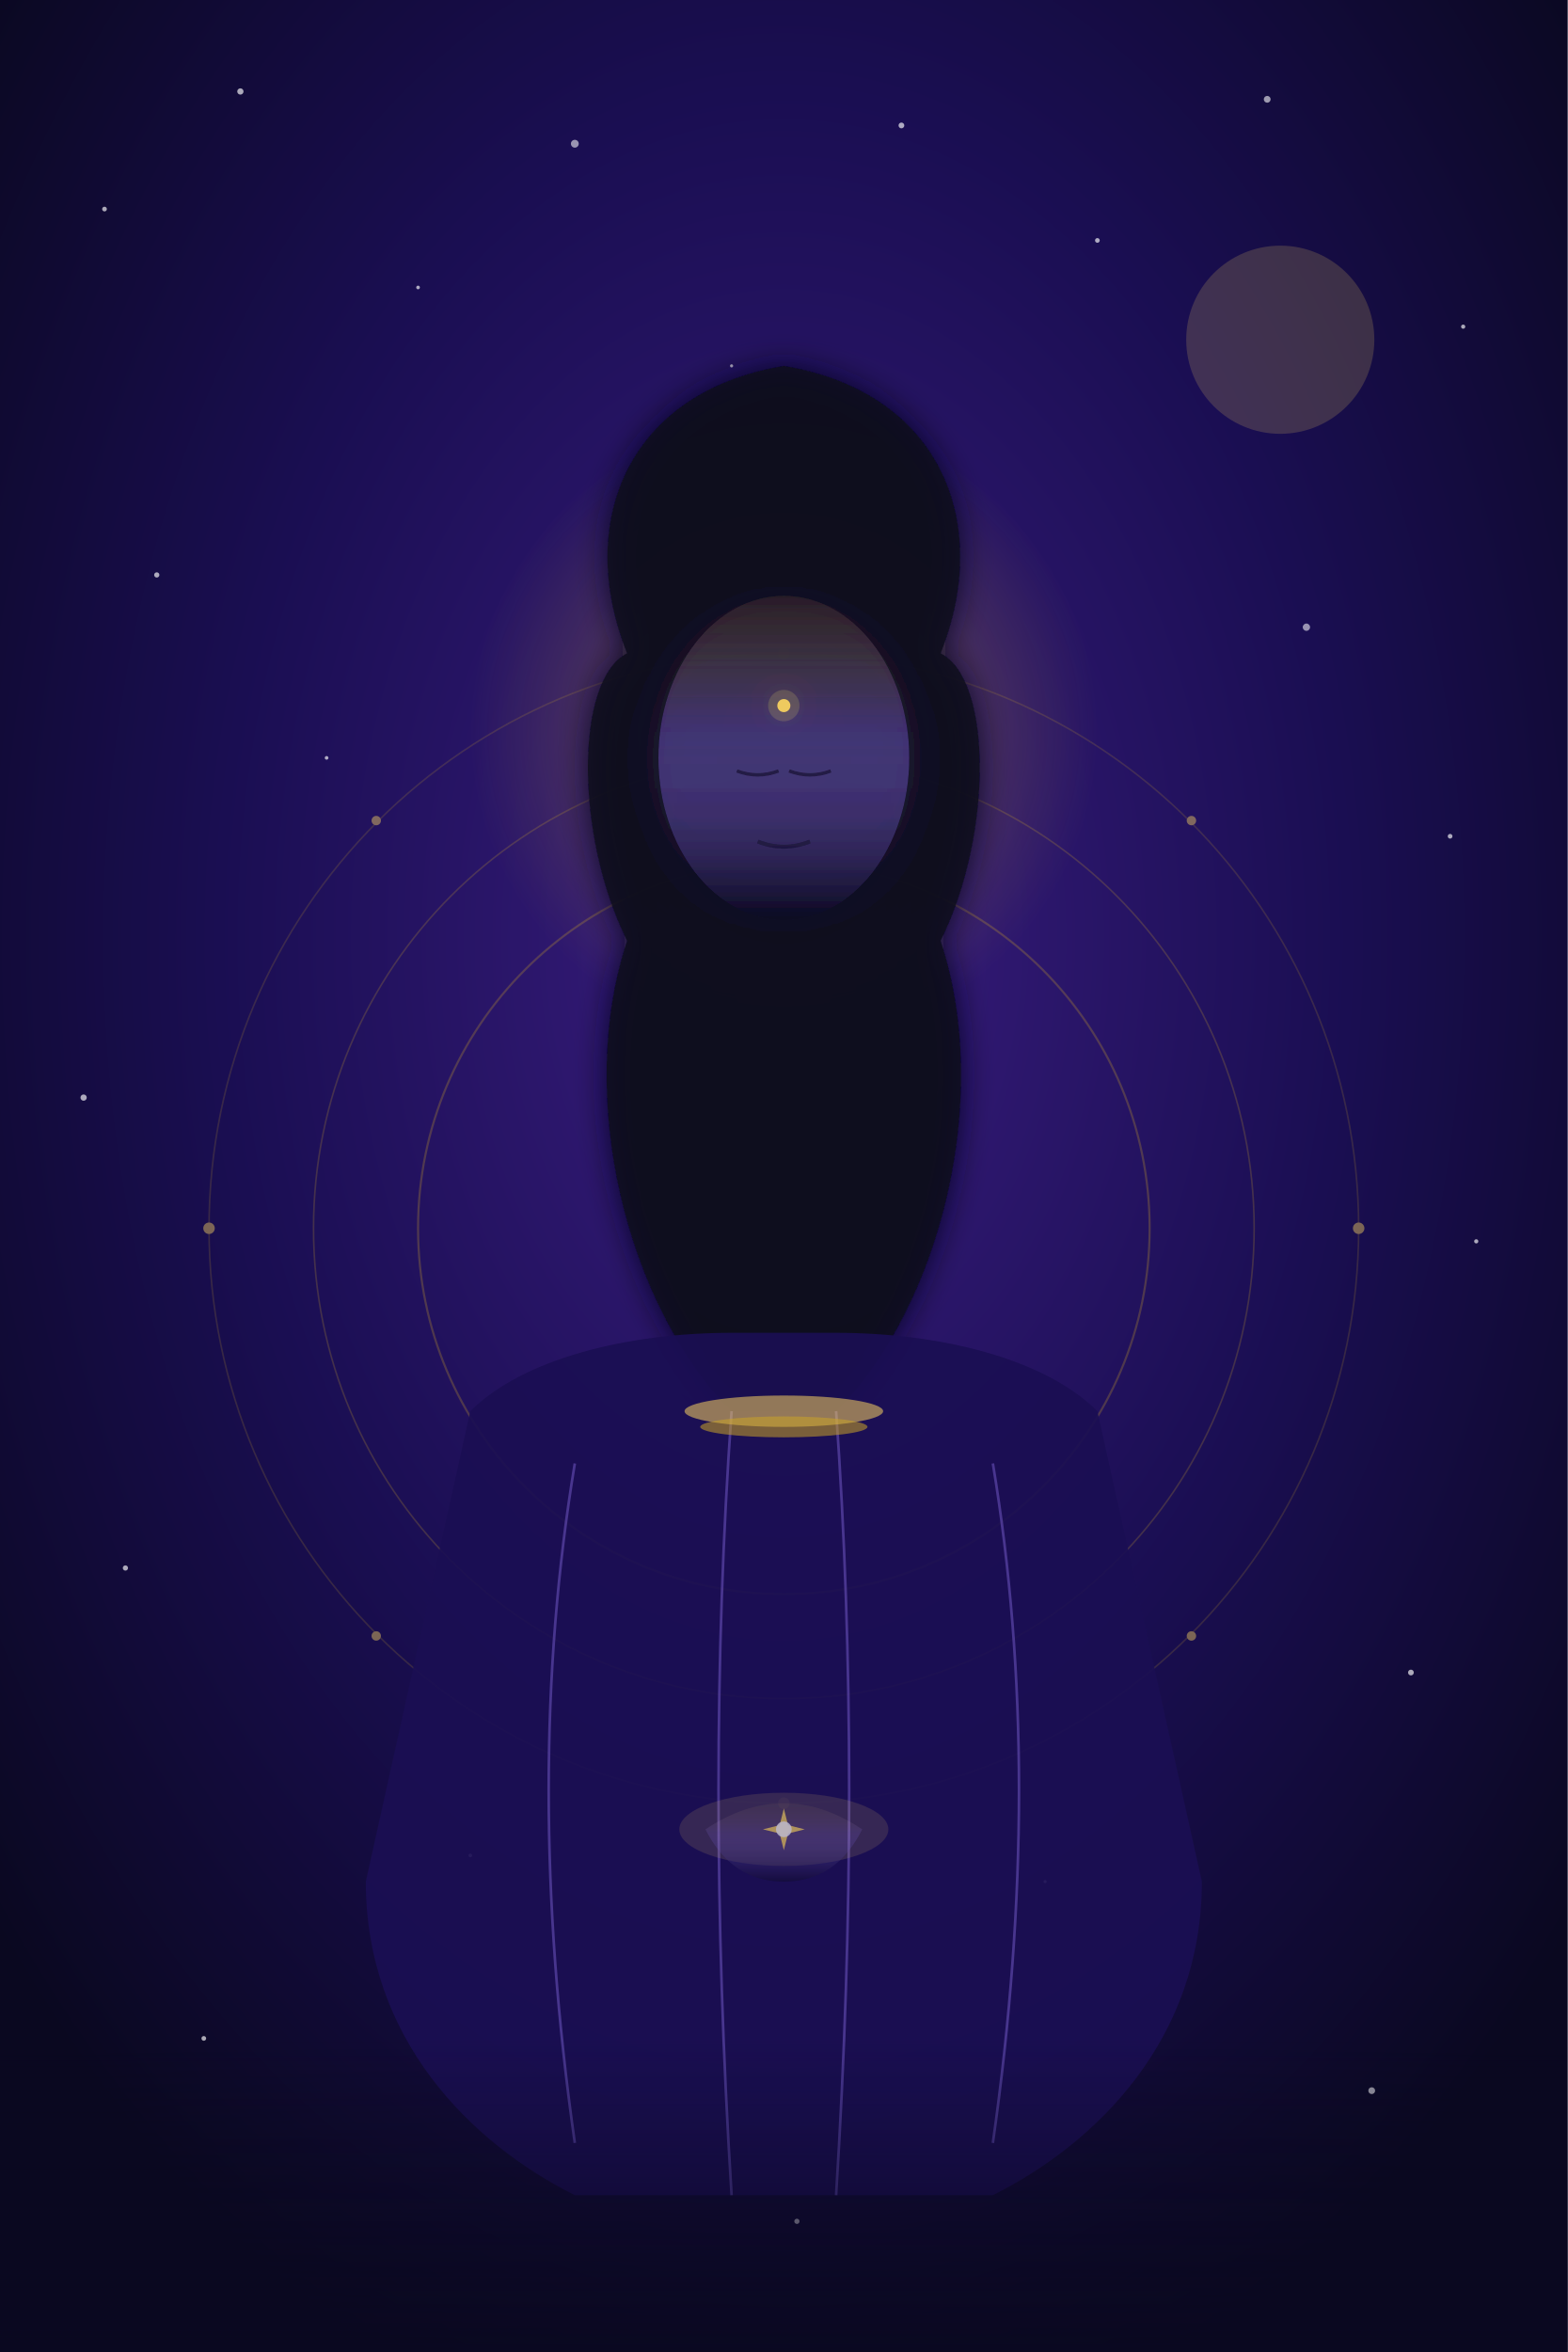
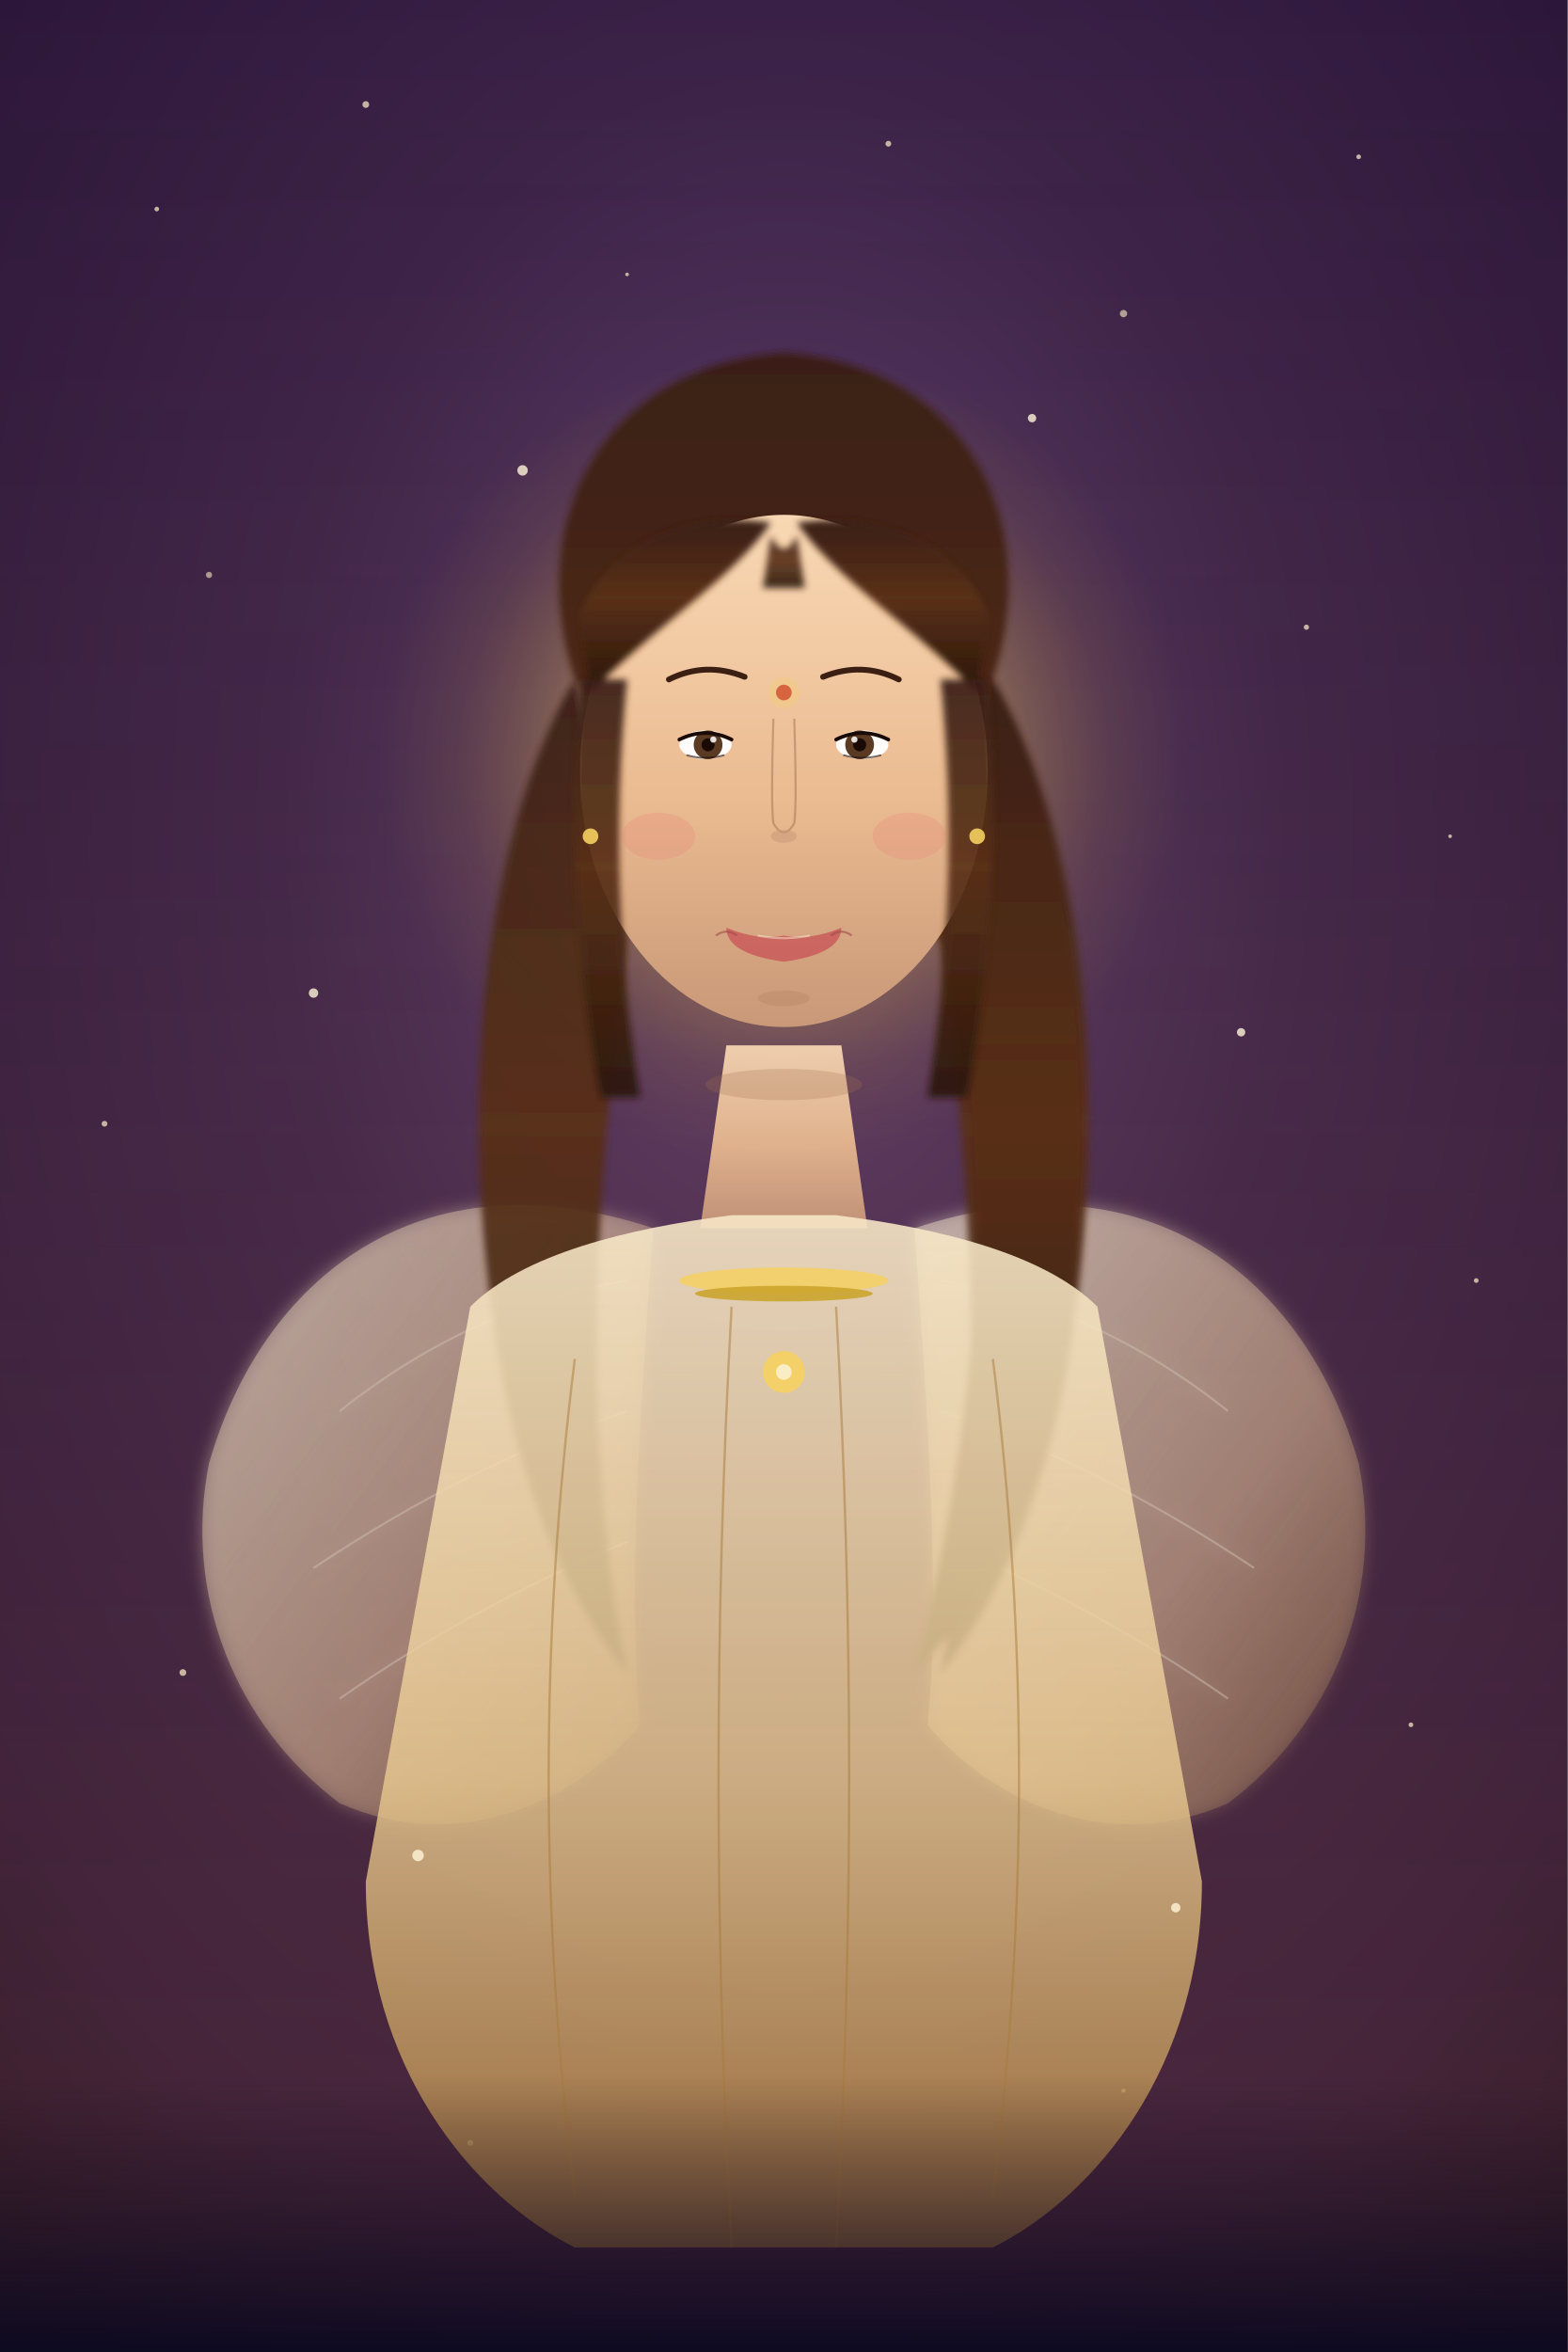
- <svg xmlns="http://www.w3.org/2000/svg" viewBox="0 0 600 900" preserveAspectRatio="xMidYMid slice">
+ <svg xmlns="http://www.w3.org/2000/svg" viewBox="0 0 600 900" preserveAspectRatio="xMidYMid slice" role="img" aria-label="A warm portrait of Aura, a serene angelic figure with golden halo and flowing hair">
  <defs>
-     <radialGradient id="bgGlow" cx="50%" cy="40%" r="65%">
-       <stop offset="0%" stop-color="#3a1d80" stop-opacity="1" />
-       <stop offset="55%" stop-color="#1a0e52" stop-opacity="1" />
-       <stop offset="100%" stop-color="#0a0820" stop-opacity="1" />
+     <radialGradient id="bgWarm" cx="50%" cy="35%" r="80%">
+       <stop offset="0%" stop-color="#5b3b6b" stop-opacity="1" />
+       <stop offset="40%" stop-color="#3a2147" stop-opacity="1" />
+       <stop offset="80%" stop-color="#2a1538" stop-opacity="1" />
+       <stop offset="100%" stop-color="#1a0e22" stop-opacity="1" />
    </radialGradient>
-     <radialGradient id="haloGlow" cx="50%" cy="50%" r="50%">
-       <stop offset="0%" stop-color="#f5d060" stop-opacity="0.55" />
-       <stop offset="60%" stop-color="#c9a227" stop-opacity="0.18" />
+     <linearGradient id="warmGlow" x1="0%" y1="0%" x2="0%" y2="100%">
+       <stop offset="0%" stop-color="#f0a868" stop-opacity="0" />
+       <stop offset="60%" stop-color="#e58a55" stop-opacity="0.10" />
+       <stop offset="100%" stop-color="#d4733e" stop-opacity="0.18" />
+     </linearGradient>
+     <radialGradient id="halo" cx="50%" cy="50%" r="50%">
+       <stop offset="0%" stop-color="#fff2c9" stop-opacity="0.85" />
+       <stop offset="40%" stop-color="#f5d060" stop-opacity="0.45" />
+       <stop offset="80%" stop-color="#c9a227" stop-opacity="0.10" />
      <stop offset="100%" stop-color="#c9a227" stop-opacity="0" />
    </radialGradient>
-     <linearGradient id="figureGrad" x1="0%" y1="0%" x2="0%" y2="100%">
-       <stop offset="0%" stop-color="#f5d060" stop-opacity="0.12" />
-       <stop offset="40%" stop-color="#9d7fff" stop-opacity="0.35" />
-       <stop offset="100%" stop-color="#0a0820" stop-opacity="0.95" />
+     <linearGradient id="skin" x1="0%" y1="0%" x2="0%" y2="100%">
+       <stop offset="0%" stop-color="#f8d8b4" />
+       <stop offset="55%" stop-color="#ebbb91" />
+       <stop offset="100%" stop-color="#c89878" />
    </linearGradient>
-     <filter id="softGlow" x="-50%" y="-50%" width="200%" height="200%">
-       <feGaussianBlur stdDeviation="6" result="blur" />
+     <linearGradient id="hair" x1="0%" y1="0%" x2="0%" y2="100%">
+       <stop offset="0%" stop-color="#3a1f12" />
+       <stop offset="45%" stop-color="#5a3018" />
+       <stop offset="100%" stop-color="#2a160a" />
+     </linearGradient>
+     <linearGradient id="robe" x1="0%" y1="0%" x2="0%" y2="100%">
+       <stop offset="0%" stop-color="#f8e8c8" stop-opacity="0.92" />
+       <stop offset="55%" stop-color="#e8c890" stop-opacity="0.85" />
+       <stop offset="100%" stop-color="#a87a3c" stop-opacity="0.85" />
+     </linearGradient>
+     <linearGradient id="wing" x1="0%" y1="0%" x2="100%" y2="100%">
+       <stop offset="0%" stop-color="#fff5d8" stop-opacity="0.65" />
+       <stop offset="60%" stop-color="#f5d2a0" stop-opacity="0.45" />
+       <stop offset="100%" stop-color="#c9a050" stop-opacity="0.25" />
+     </linearGradient>
+     <filter id="soft" x="-30%" y="-30%" width="160%" height="160%">
+       <feGaussianBlur stdDeviation="3" result="b" />
      <feMerge>
-         <feMergeNode in="blur" />
+         <feMergeNode in="b" />
        <feMergeNode in="SourceGraphic" />
      </feMerge>
    </filter>
+     <filter id="hairBlur" x="-20%" y="-20%" width="140%" height="140%">
+       <feGaussianBlur stdDeviation="1.4" />
+     </filter>
  </defs>
-   <rect width="600" height="900" fill="url(#bgGlow)" />
-   <g fill="#ffffff" opacity="0.65">
-     <circle cx="40" cy="80" r="0.9" />
-     <circle cx="92" cy="35" r="1.2" />
-     <circle cx="160" cy="110" r="0.7" />
-     <circle cx="220" cy="55" r="1.5" opacity="0.85" />
-     <circle cx="280" cy="140" r="0.6" />
-     <circle cx="345" cy="48" r="1.1" />
-     <circle cx="420" cy="92" r="0.9" />
-     <circle cx="485" cy="38" r="1.3" opacity="0.9" />
-     <circle cx="560" cy="125" r="0.8" />
-     <circle cx="60" cy="220" r="1.0" />
-     <circle cx="125" cy="290" r="0.7" />
-     <circle cx="500" cy="240" r="1.4" opacity="0.85" />
-     <circle cx="555" cy="320" r="0.9" />
-     <circle cx="32" cy="420" r="1.2" />
-     <circle cx="565" cy="475" r="0.8" />
-     <circle cx="48" cy="600" r="1.0" />
-     <circle cx="540" cy="640" r="1.1" />
-     <circle cx="78" cy="780" r="0.9" />
-     <circle cx="525" cy="800" r="1.3" opacity="0.9" />
-     <circle cx="400" cy="720" r="0.6" />
-     <circle cx="180" cy="710" r="0.7" />
-     <circle cx="305" cy="850" r="1.0" />
+   <rect width="600" height="900" fill="url(#bgWarm)" />
+   <rect width="600" height="900" fill="url(#warmGlow)" />
+   <g fill="#fff2c9" opacity="0.7">
+     <circle cx="60" cy="80" r="0.9" />
+     <circle cx="140" cy="40" r="1.3" />
+     <circle cx="240" cy="105" r="0.7" />
+     <circle cx="340" cy="55" r="1.1" />
+     <circle cx="430" cy="120" r="1.4" opacity="0.85" />
+     <circle cx="520" cy="60" r="0.9" />
+     <circle cx="80" cy="220" r="1.2" opacity="0.8" />
+     <circle cx="500" cy="240" r="1.0" />
+     <circle cx="555" cy="320" r="0.7" />
+     <circle cx="40" cy="430" r="1.1" />
+     <circle cx="565" cy="490" r="0.9" />
+     <circle cx="70" cy="640" r="1.3" />
+     <circle cx="540" cy="660" r="0.9" />
+     <circle cx="180" cy="820" r="1.1" />
+     <circle cx="430" cy="800" r="0.8" />
  </g>
-   <g transform="translate(490 130)">
-     <circle r="36" fill="#f5d060" opacity="0.18" />
-     <path d="M 0,-26 A 26,26 0 1,0 0,26 A 18,18 0 1,1 0,-26 Z" fill="#f5d060" opacity="0.85" filter="url(#softGlow)" />
+   <circle cx="300" cy="290" r="155" fill="url(#halo)" />
+   <g opacity="0.72" filter="url(#soft)">
+     <path d="M 250,470              C 160,440 100,490 80,560              C 70,610 90,660 130,690              C 175,710 220,690 245,660              C 240,610 245,540 250,470 Z" fill="url(#wing)" />
+     <path d="M 240,490 Q 180,500 130,540" stroke="#fff5d8" stroke-width="0.8" fill="none" opacity="0.5" />
+     <path d="M 240,540 Q 180,560 120,600" stroke="#fff5d8" stroke-width="0.8" fill="none" opacity="0.5" />
+     <path d="M 240,590 Q 180,615 130,650" stroke="#fff5d8" stroke-width="0.8" fill="none" opacity="0.5" />
+     <path d="M 350,470              C 440,440 500,490 520,560              C 530,610 510,660 470,690              C 425,710 380,690 355,660              C 360,610 355,540 350,470 Z" fill="url(#wing)" />
+     <path d="M 360,490 Q 420,500 470,540" stroke="#fff5d8" stroke-width="0.8" fill="none" opacity="0.5" />
+     <path d="M 360,540 Q 420,560 480,600" stroke="#fff5d8" stroke-width="0.8" fill="none" opacity="0.5" />
+     <path d="M 360,590 Q 420,615 470,650" stroke="#fff5d8" stroke-width="0.8" fill="none" opacity="0.5" />
  </g>
-   <g transform="translate(300 470)" opacity="0.45">
-     <circle r="220" fill="none" stroke="#c9a227" stroke-width="0.6" opacity="0.4" />
-     <circle r="180" fill="none" stroke="#c9a227" stroke-width="0.6" opacity="0.5" />
-     <circle r="140" fill="none" stroke="#c9a227" stroke-width="0.8" opacity="0.6" />
-     <g fill="#f5d060">
-       <circle cx="0" cy="-220" r="2.2" />
-       <circle cx="156" cy="-156" r="1.8" />
-       <circle cx="220" cy="0" r="2.2" />
-       <circle cx="156" cy="156" r="1.8" />
-       <circle cx="0" cy="220" r="2.2" />
-       <circle cx="-156" cy="156" r="1.8" />
-       <circle cx="-220" cy="0" r="2.2" />
-       <circle cx="-156" cy="-156" r="1.8" />
-     </g>
+   <g filter="url(#hairBlur)">
+     <path d="M 220,260              C 200,200 230,140 300,135              C 370,140 400,200 380,260              C 405,300 420,400 410,500              C 405,560 380,610 350,640              L 350,640              C 380,520 380,420 360,360              C 360,360 360,360 360,360              C 360,360 360,360 360,360              L 360,360              Z" fill="url(#hair)" />
+     <path d="M 380,260 C 410,310 425,400 412,500 C 405,560 385,610 360,640              C 380,540 370,440 360,360 Z" fill="url(#hair)" opacity="0.92" />
+     <path d="M 220,260 C 190,310 175,400 188,500 C 195,560 215,610 240,640              C 220,540 230,440 240,360 Z" fill="url(#hair)" opacity="0.92" />
  </g>
-   <circle cx="300" cy="280" r="120" fill="url(#haloGlow)" />
-   <g filter="url(#softGlow)">
-     <path d="M 240,250              C 220,200 240,150 300,140              C 360,150 380,200 360,250              C 380,260 380,320 360,360              C 380,420 360,500 320,540              L 280,540              C 240,500 220,420 240,360              C 220,320 220,260 240,250 Z" fill="#0a0820" opacity="0.85" />
-     <ellipse cx="300" cy="290" rx="48" ry="62" fill="url(#figureGrad)" opacity="0.92" />
-     <circle cx="300" cy="270" r="2.5" fill="#f5d060" opacity="0.95" />
-     <circle cx="300" cy="270" r="6" fill="#f5d060" opacity="0.18" />
-     <path d="M 282,295 Q 290,298 298,295" stroke="#0a0820" stroke-width="1.3" fill="none" opacity="0.55" />
-     <path d="M 302,295 Q 310,298 318,295" stroke="#0a0820" stroke-width="1.3" fill="none" opacity="0.55" />
-     <path d="M 290,322 Q 300,326 310,322" stroke="#0a0820" stroke-width="1.5" fill="none" opacity="0.45" />
+   <path d="M 278,400 L 322,400 L 332,470 L 268,470 Z" fill="url(#skin)" opacity="0.92" />
+   <ellipse cx="300" cy="415" rx="30" ry="6" fill="#a07050" opacity="0.25" />
+   <ellipse cx="300" cy="295" rx="78" ry="98" fill="url(#skin)" />
+   <g filter="url(#hairBlur)">
+     <path d="M 222,235              C 232,210 260,195 295,200              C 280,222 250,240 226,265 Z" fill="url(#hair)" />
+     <path d="M 378,235              C 368,210 340,195 305,200              C 320,222 350,240 374,265 Z" fill="url(#hair)" />
+     <path d="M 295,205 Q 300,215 305,205 L 308,225 L 292,225 Z" fill="url(#hair)" opacity="0.9" />
+     <path d="M 222,260 Q 215,340 230,420 L 245,420 Q 232,340 240,260 Z" fill="url(#hair)" opacity="0.92" />
+     <path d="M 378,260 Q 385,340 370,420 L 355,420 Q 368,340 360,260 Z" fill="url(#hair)" opacity="0.92" />
  </g>
  <g>
-     <path d="M 180,540              C 200,520 240,510 280,510              L 320,510              C 360,510 400,520 420,540              L 460,720              C 460,780 420,820 380,840              L 220,840              C 180,820 140,780 140,720 Z" fill="#1a0e52" opacity="0.92" />
-     <path d="M 220,560 Q 200,680 220,820" stroke="#9d7fff" stroke-width="1" fill="none" opacity="0.35" />
-     <path d="M 280,540 Q 270,680 280,840" stroke="#9d7fff" stroke-width="1" fill="none" opacity="0.35" />
-     <path d="M 320,540 Q 330,680 320,840" stroke="#9d7fff" stroke-width="1" fill="none" opacity="0.35" />
-     <path d="M 380,560 Q 400,680 380,820" stroke="#9d7fff" stroke-width="1" fill="none" opacity="0.35" />
-     <ellipse cx="300" cy="540" rx="38" ry="6" fill="#f5d060" opacity="0.55" />
-     <ellipse cx="300" cy="546" rx="32" ry="4" fill="#c9a227" opacity="0.55" />
+     <path d="M 256,260 Q 270,253 285,259" stroke="#3a1f12" stroke-width="2.2" fill="none" stroke-linecap="round" />
+     <path d="M 315,259 Q 330,253 344,260" stroke="#3a1f12" stroke-width="2.2" fill="none" stroke-linecap="round" />
+     <ellipse cx="270" cy="285" rx="10" ry="5.5" fill="#fff" opacity="0.95" />
+     <ellipse cx="271" cy="285" rx="5.5" ry="5.5" fill="#5a3a22" />
+     <ellipse cx="271" cy="285" rx="2.5" ry="2.5" fill="#1a0a05" />
+     <circle cx="273" cy="283" r="1.2" fill="#fff" opacity="0.85" />
+     <path d="M 260,283 Q 270,278 280,283" stroke="#1a0a05" stroke-width="1.4" fill="none" stroke-linecap="round" />
+     <path d="M 263,289 Q 270,291 277,289" stroke="#1a0a05" stroke-width="0.7" fill="none" stroke-linecap="round" opacity="0.6" />
+     <ellipse cx="330" cy="285" rx="10" ry="5.5" fill="#fff" opacity="0.95" />
+     <ellipse cx="329" cy="285" rx="5.5" ry="5.5" fill="#5a3a22" />
+     <ellipse cx="329" cy="285" rx="2.5" ry="2.5" fill="#1a0a05" />
+     <circle cx="327" cy="283" r="1.2" fill="#fff" opacity="0.85" />
+     <path d="M 320,283 Q 330,278 340,283" stroke="#1a0a05" stroke-width="1.4" fill="none" stroke-linecap="round" />
+     <path d="M 323,289 Q 330,291 337,289" stroke="#1a0a05" stroke-width="0.7" fill="none" stroke-linecap="round" opacity="0.6" />
+     <circle cx="300" cy="265" r="3" fill="#c9352b" opacity="0.92" />
+     <circle cx="300" cy="265" r="6" fill="#f5d060" opacity="0.25" />
+     <path d="M 296,275 Q 295,308 296,315 Q 300,322 304,315 Q 305,308 304,275" stroke="#a07050" stroke-width="0.8" fill="none" opacity="0.5" />
+     <ellipse cx="300" cy="320" rx="5" ry="2.5" fill="#c89878" opacity="0.5" />
+     <ellipse cx="252" cy="320" rx="14" ry="9" fill="#e88a78" opacity="0.30" />
+     <ellipse cx="348" cy="320" rx="14" ry="9" fill="#e88a78" opacity="0.30" />
+     <path d="M 278,355 Q 290,360 300,358 Q 310,360 322,355 Q 322,365 300,368 Q 278,365 278,355 Z" fill="#c95a5a" opacity="0.85" />
+     <path d="M 290,358 Q 300,360 310,358" stroke="#fff5d8" stroke-width="0.8" fill="none" opacity="0.45" />
+     <path d="M 274,358 Q 278,355 282,358" stroke="#a04a4a" stroke-width="0.8" fill="none" opacity="0.6" />
+     <path d="M 318,358 Q 322,355 326,358" stroke="#a04a4a" stroke-width="0.8" fill="none" opacity="0.6" />
+     <ellipse cx="300" cy="382" rx="10" ry="3" fill="#a07050" opacity="0.20" />
  </g>
-   <g opacity="0.7">
-     <ellipse cx="300" cy="700" rx="40" ry="14" fill="#f5d060" opacity="0.18" />
-     <path d="M 270,700 Q 300,680 330,700 Q 320,720 300,720 Q 280,720 270,700 Z" fill="url(#figureGrad)" opacity="0.6" />
-     <g transform="translate(300 700)">
-       <path d="M 0,-8 L 2,0 L 0,8 L -2,0 Z" fill="#f5d060" opacity="0.95" />
-       <path d="M -8,0 L 0,2 L 8,0 L 0,-2 Z" fill="#f5d060" opacity="0.95" />
-       <circle r="3" fill="#fff" opacity="0.85" />
-     </g>
+   <g>
+     <path d="M 180,500              C 200,480 240,470 280,465              L 320,465              C 360,470 400,480 420,500              L 460,720              C 460,790 420,840 380,860              L 220,860              C 180,840 140,790 140,720 Z" fill="url(#robe)" opacity="0.96" />
+     <path d="M 220,520 Q 200,680 220,840" stroke="#a87a3c" stroke-width="0.9" fill="none" opacity="0.5" />
+     <path d="M 280,500 Q 270,680 280,860" stroke="#a87a3c" stroke-width="0.9" fill="none" opacity="0.5" />
+     <path d="M 320,500 Q 330,680 320,860" stroke="#a87a3c" stroke-width="0.9" fill="none" opacity="0.5" />
+     <path d="M 380,520 Q 400,680 380,840" stroke="#a87a3c" stroke-width="0.9" fill="none" opacity="0.5" />
+     <ellipse cx="300" cy="490" rx="40" ry="5" fill="#f5d060" opacity="0.85" />
+     <ellipse cx="300" cy="495" rx="34" ry="3" fill="#c9a227" opacity="0.85" />
+     <circle cx="300" cy="525" r="8" fill="#f5d060" opacity="0.9" />
+     <circle cx="300" cy="525" r="3" fill="#fff" opacity="0.6" />
  </g>
-   <linearGradient id="bottomFade" x1="0%" y1="0%" x2="0%" y2="100%">
-     <stop offset="60%" stop-color="#0a0820" stop-opacity="0" />
-     <stop offset="100%" stop-color="#0a0820" stop-opacity="0.85" />
+   <circle cx="226" cy="320" r="3" fill="#f5d060" opacity="0.9" />
+   <circle cx="374" cy="320" r="3" fill="#f5d060" opacity="0.9" />
+   <linearGradient id="botFade" x1="0%" y1="0%" x2="0%" y2="100%">
+     <stop offset="65%" stop-color="#1a0e22" stop-opacity="0" />
+     <stop offset="100%" stop-color="#0a0820" stop-opacity="0.92" />
  </linearGradient>
-   <rect x="0" y="600" width="600" height="300" fill="url(#bottomFade)" />
+   <rect x="0" y="600" width="600" height="300" fill="url(#botFade)" />
+   <g fill="#fff5d8" opacity="0.8">
+     <circle cx="200" cy="180" r="2" />
+     <circle cx="395" cy="160" r="1.6" />
+     <circle cx="120" cy="380" r="1.8" />
+     <circle cx="475" cy="395" r="1.6" />
+     <circle cx="160" cy="710" r="2.2" />
+     <circle cx="450" cy="730" r="1.8" />
+   </g>
</svg>
